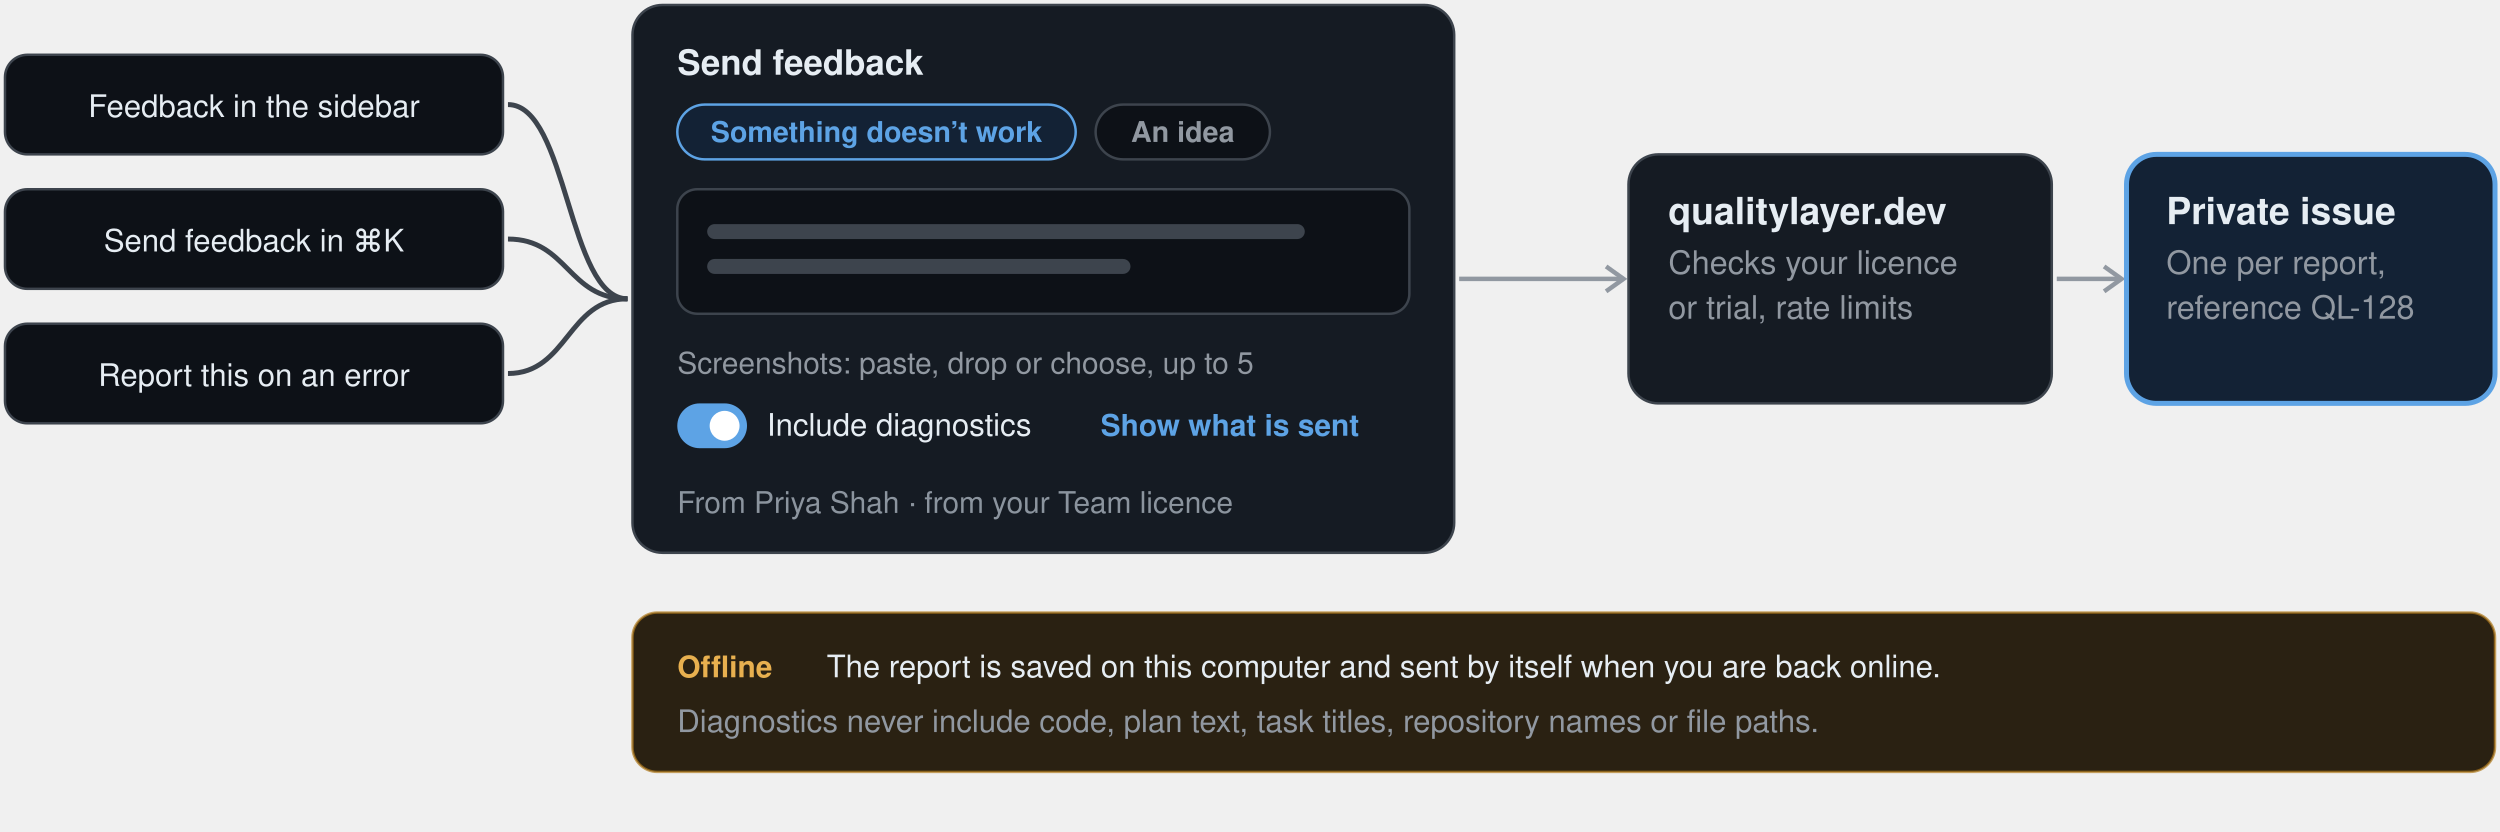
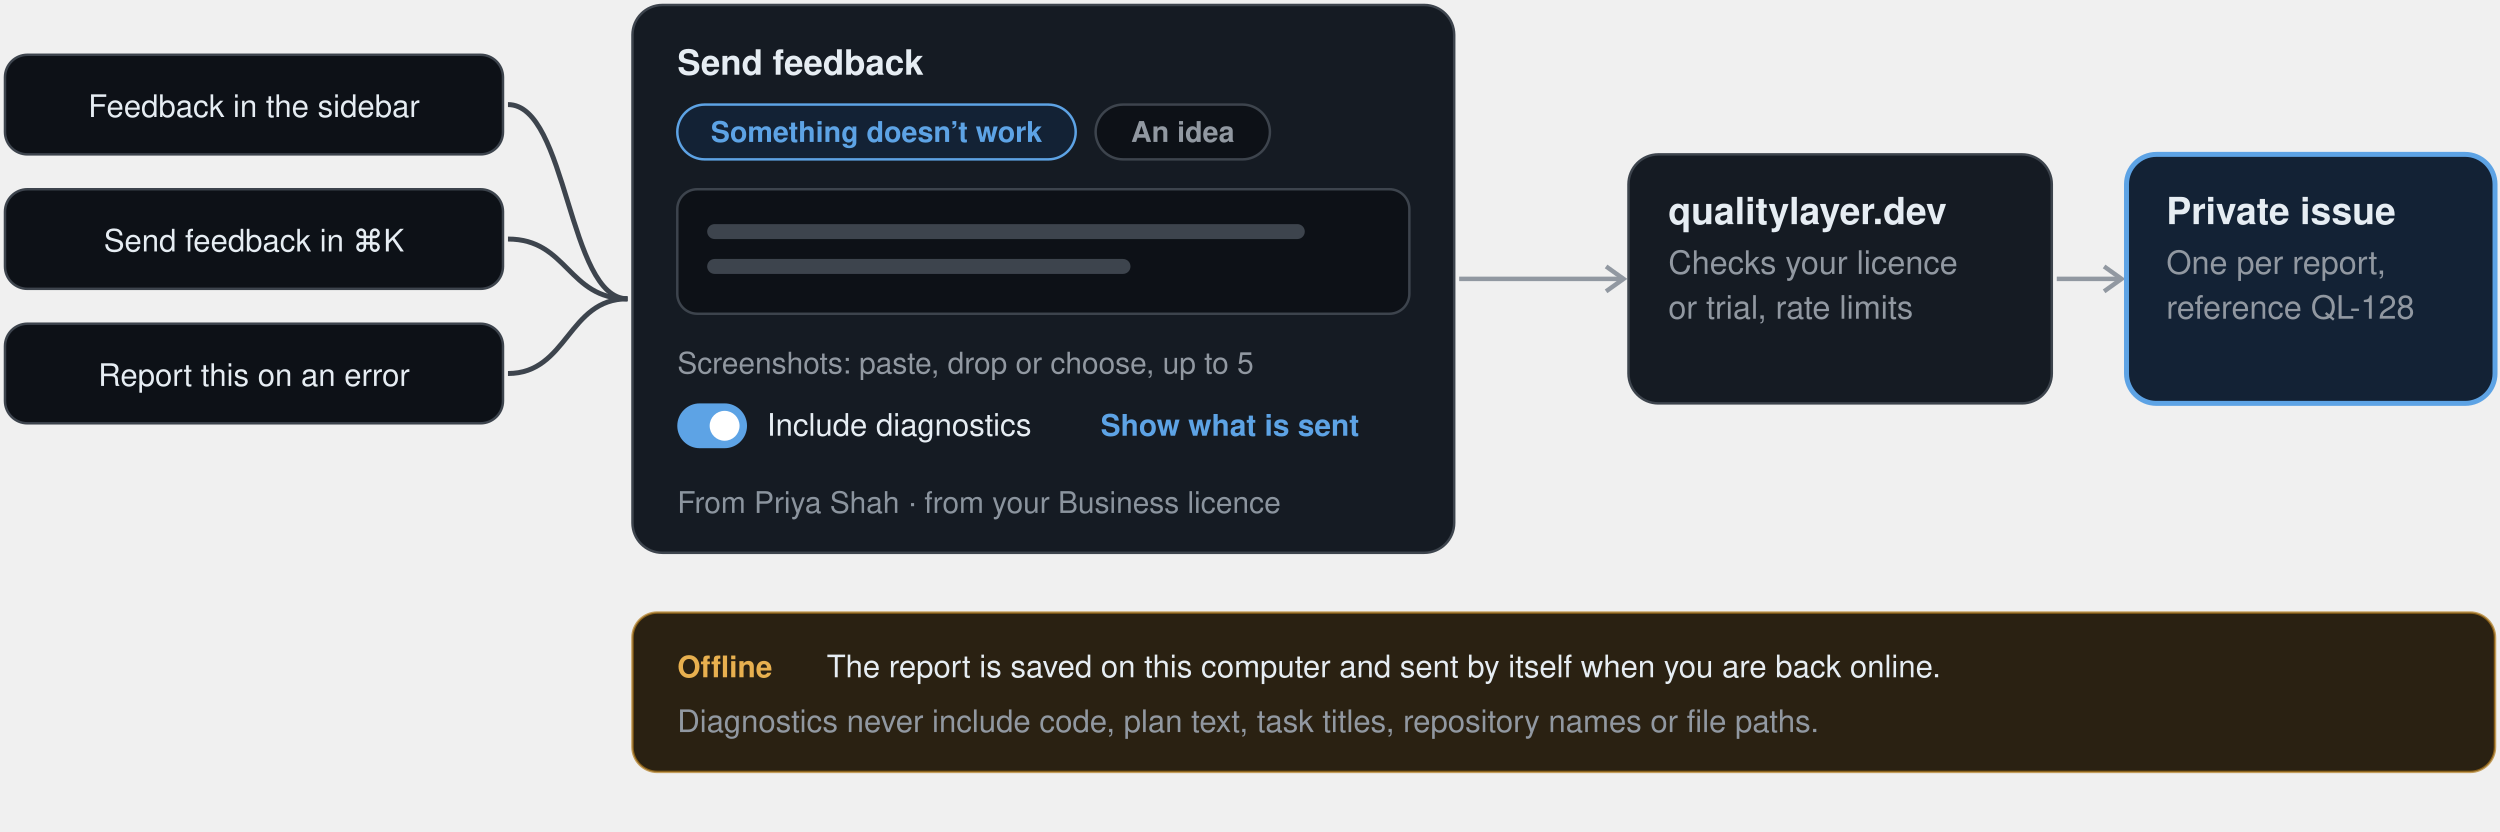
<svg xmlns="http://www.w3.org/2000/svg" style="background:#0d1117" width="1004" height="334" viewBox="-2 -2 1004 334" role="img" aria-label="Feedback: from the sidebar, the command box or an error, one sheet with your text, screenshots and diagnostics you can read first; it goes to a private issue, and offline it waits on your computer">
  <rect x="0" y="20" width="200" height="40" rx="9" fill="#0d1117" stroke="#3d444d" />
  <text x="100" y="45" font-family="-apple-system, BlinkMacSystemFont, 'Segoe UI', 'Helvetica Neue', Helvetica, Arial, sans-serif" font-size="12.5" font-weight="500" fill="#e6edf3" text-anchor="middle">Feedback in the sidebar</text>
  <path d="M202 40 C226.0 40 226.0 118 250 118" fill="none" stroke="#3d444d" stroke-width="2" />
  <rect x="0" y="74" width="200" height="40" rx="9" fill="#0d1117" stroke="#3d444d" />
  <text x="100" y="99" font-family="-apple-system, BlinkMacSystemFont, 'Segoe UI', 'Helvetica Neue', Helvetica, Arial, sans-serif" font-size="12.5" font-weight="500" fill="#e6edf3" text-anchor="middle">Send feedback in ⌘K</text>
  <path d="M202 94 C226.0 94 226.0 118 250 118" fill="none" stroke="#3d444d" stroke-width="2" />
  <rect x="0" y="128" width="200" height="40" rx="9" fill="#0d1117" stroke="#3d444d" />
  <text x="100" y="153" font-family="-apple-system, BlinkMacSystemFont, 'Segoe UI', 'Helvetica Neue', Helvetica, Arial, sans-serif" font-size="12.5" font-weight="500" fill="#e6edf3" text-anchor="middle">Report this on an error</text>
  <path d="M202 148 C226.0 148 226.0 118 250 118" fill="none" stroke="#3d444d" stroke-width="2" />
  <rect x="252" y="0" width="330" height="220" rx="12" fill="#151b23" stroke="#3d444d" stroke-width="1" />
  <text x="270" y="28" font-family="-apple-system, BlinkMacSystemFont, 'Segoe UI', 'Helvetica Neue', Helvetica, Arial, sans-serif" font-size="14" font-weight="650" fill="#e6edf3" text-anchor="start">Send feedback</text>
  <rect x="270" y="40" width="160" height="22" rx="11" fill="#132235" stroke="#5da3e5" />
  <text x="350.0" y="55" font-family="-apple-system, BlinkMacSystemFont, 'Segoe UI', 'Helvetica Neue', Helvetica, Arial, sans-serif" font-size="11.5" font-weight="600" fill="#5da3e5" text-anchor="middle">Something doesn’t work</text>
  <rect x="438" y="40" width="70" height="22" rx="11" fill="#0d1117" stroke="#3d444d" />
  <text x="473.0" y="55" font-family="-apple-system, BlinkMacSystemFont, 'Segoe UI', 'Helvetica Neue', Helvetica, Arial, sans-serif" font-size="11.5" font-weight="600" fill="#9198a1" text-anchor="middle">An idea</text>
  <rect x="270" y="74" width="294" height="50" rx="8" fill="#0d1117" stroke="#3d444d" />
  <rect x="282" y="88" width="240" height="6" rx="3" fill="#3d444d" />
  <rect x="282" y="102" width="170" height="6" rx="3" fill="#3d444d" />
  <text x="270" y="148" font-family="-apple-system, BlinkMacSystemFont, 'Segoe UI', 'Helvetica Neue', Helvetica, Arial, sans-serif" font-size="12" font-weight="400" fill="#9198a1" text-anchor="start">Screenshots: paste, drop or choose, up to 5</text>
  <rect x="270" y="160" width="28" height="18" rx="9" fill="#5da3e5" />
  <circle cx="289" cy="169" r="6" fill="#ffffff" />
  <text x="306" y="173" font-family="-apple-system, BlinkMacSystemFont, 'Segoe UI', 'Helvetica Neue', Helvetica, Arial, sans-serif" font-size="12.5" font-weight="500" fill="#e6edf3" text-anchor="start">Include diagnostics</text>
  <text x="440" y="173" font-family="-apple-system, BlinkMacSystemFont, 'Segoe UI', 'Helvetica Neue', Helvetica, Arial, sans-serif" font-size="12" font-weight="600" fill="#5da3e5" text-anchor="start">Show what is sent</text>
-   <text x="270" y="204" font-family="-apple-system, BlinkMacSystemFont, 'Segoe UI', 'Helvetica Neue', Helvetica, Arial, sans-serif" font-size="12" font-weight="500" fill="#8b949e" text-anchor="start">From Priya Shah · from your Team licence</text>
+   <text x="270" y="204" font-family="-apple-system, BlinkMacSystemFont, 'Segoe UI', 'Helvetica Neue', Helvetica, Arial, sans-serif" font-size="12" font-weight="500" fill="#8b949e" text-anchor="start">From Priya Shah · from your Business licence</text>
  <path d="M584 110 L650 110" stroke="#9198a1" stroke-width="1.8" />
  <path d="M643 105 l7 5 l-7 5" fill="none" stroke="#9198a1" stroke-width="1.8" />
  <rect x="652" y="60" width="170" height="100" rx="12" fill="#151b23" stroke="#3d444d" stroke-width="1" />
  <text x="668" y="88" font-family="-apple-system, BlinkMacSystemFont, 'Segoe UI', 'Helvetica Neue', Helvetica, Arial, sans-serif" font-size="15" font-weight="650" fill="#e6edf3" text-anchor="start">qualitylayer.dev</text>
  <text x="668" y="108" font-family="-apple-system, BlinkMacSystemFont, 'Segoe UI', 'Helvetica Neue', Helvetica, Arial, sans-serif" font-size="13" font-weight="400" fill="#9198a1" text-anchor="start">Checks your licence</text>
  <text x="668" y="126" font-family="-apple-system, BlinkMacSystemFont, 'Segoe UI', 'Helvetica Neue', Helvetica, Arial, sans-serif" font-size="13" font-weight="400" fill="#9198a1" text-anchor="start">or trial, rate limits</text>
  <path d="M824 110 L850 110" stroke="#9198a1" stroke-width="1.8" />
  <path d="M843 105 l7 5 l-7 5" fill="none" stroke="#9198a1" stroke-width="1.8" />
  <rect x="852" y="60" width="148" height="100" rx="12" fill="#132235" stroke="#5da3e5" stroke-width="2" />
  <text x="868" y="88" font-family="-apple-system, BlinkMacSystemFont, 'Segoe UI', 'Helvetica Neue', Helvetica, Arial, sans-serif" font-size="15" font-weight="650" fill="#e6edf3" text-anchor="start">Private issue</text>
  <text x="868" y="108" font-family="-apple-system, BlinkMacSystemFont, 'Segoe UI', 'Helvetica Neue', Helvetica, Arial, sans-serif" font-size="13" font-weight="400" fill="#9198a1" text-anchor="start">One per report,</text>
  <text x="868" y="126" font-family="-apple-system, BlinkMacSystemFont, 'Segoe UI', 'Helvetica Neue', Helvetica, Arial, sans-serif" font-size="13" font-weight="400" fill="#9198a1" text-anchor="start">reference QL-128</text>
  <rect x="252" y="244" width="748" height="64" rx="10" fill="#2a2112" stroke="#b07a1c" stroke-opacity="0.7" />
  <text x="270" y="270" font-family="-apple-system, BlinkMacSystemFont, 'Segoe UI', 'Helvetica Neue', Helvetica, Arial, sans-serif" font-size="12" font-weight="700" fill="#e8b04f" text-anchor="start">Offline</text>
  <text x="330" y="270" font-family="-apple-system, BlinkMacSystemFont, 'Segoe UI', 'Helvetica Neue', Helvetica, Arial, sans-serif" font-size="12.5" font-weight="500" fill="#e6edf3" text-anchor="start">The report is saved on this computer and sent by itself when you are back online.</text>
  <text x="270" y="292" font-family="-apple-system, BlinkMacSystemFont, 'Segoe UI', 'Helvetica Neue', Helvetica, Arial, sans-serif" font-size="12.5" font-weight="400" fill="#9198a1" text-anchor="start">Diagnostics never include code, plan text, task titles, repository names or file paths.</text>
</svg>
